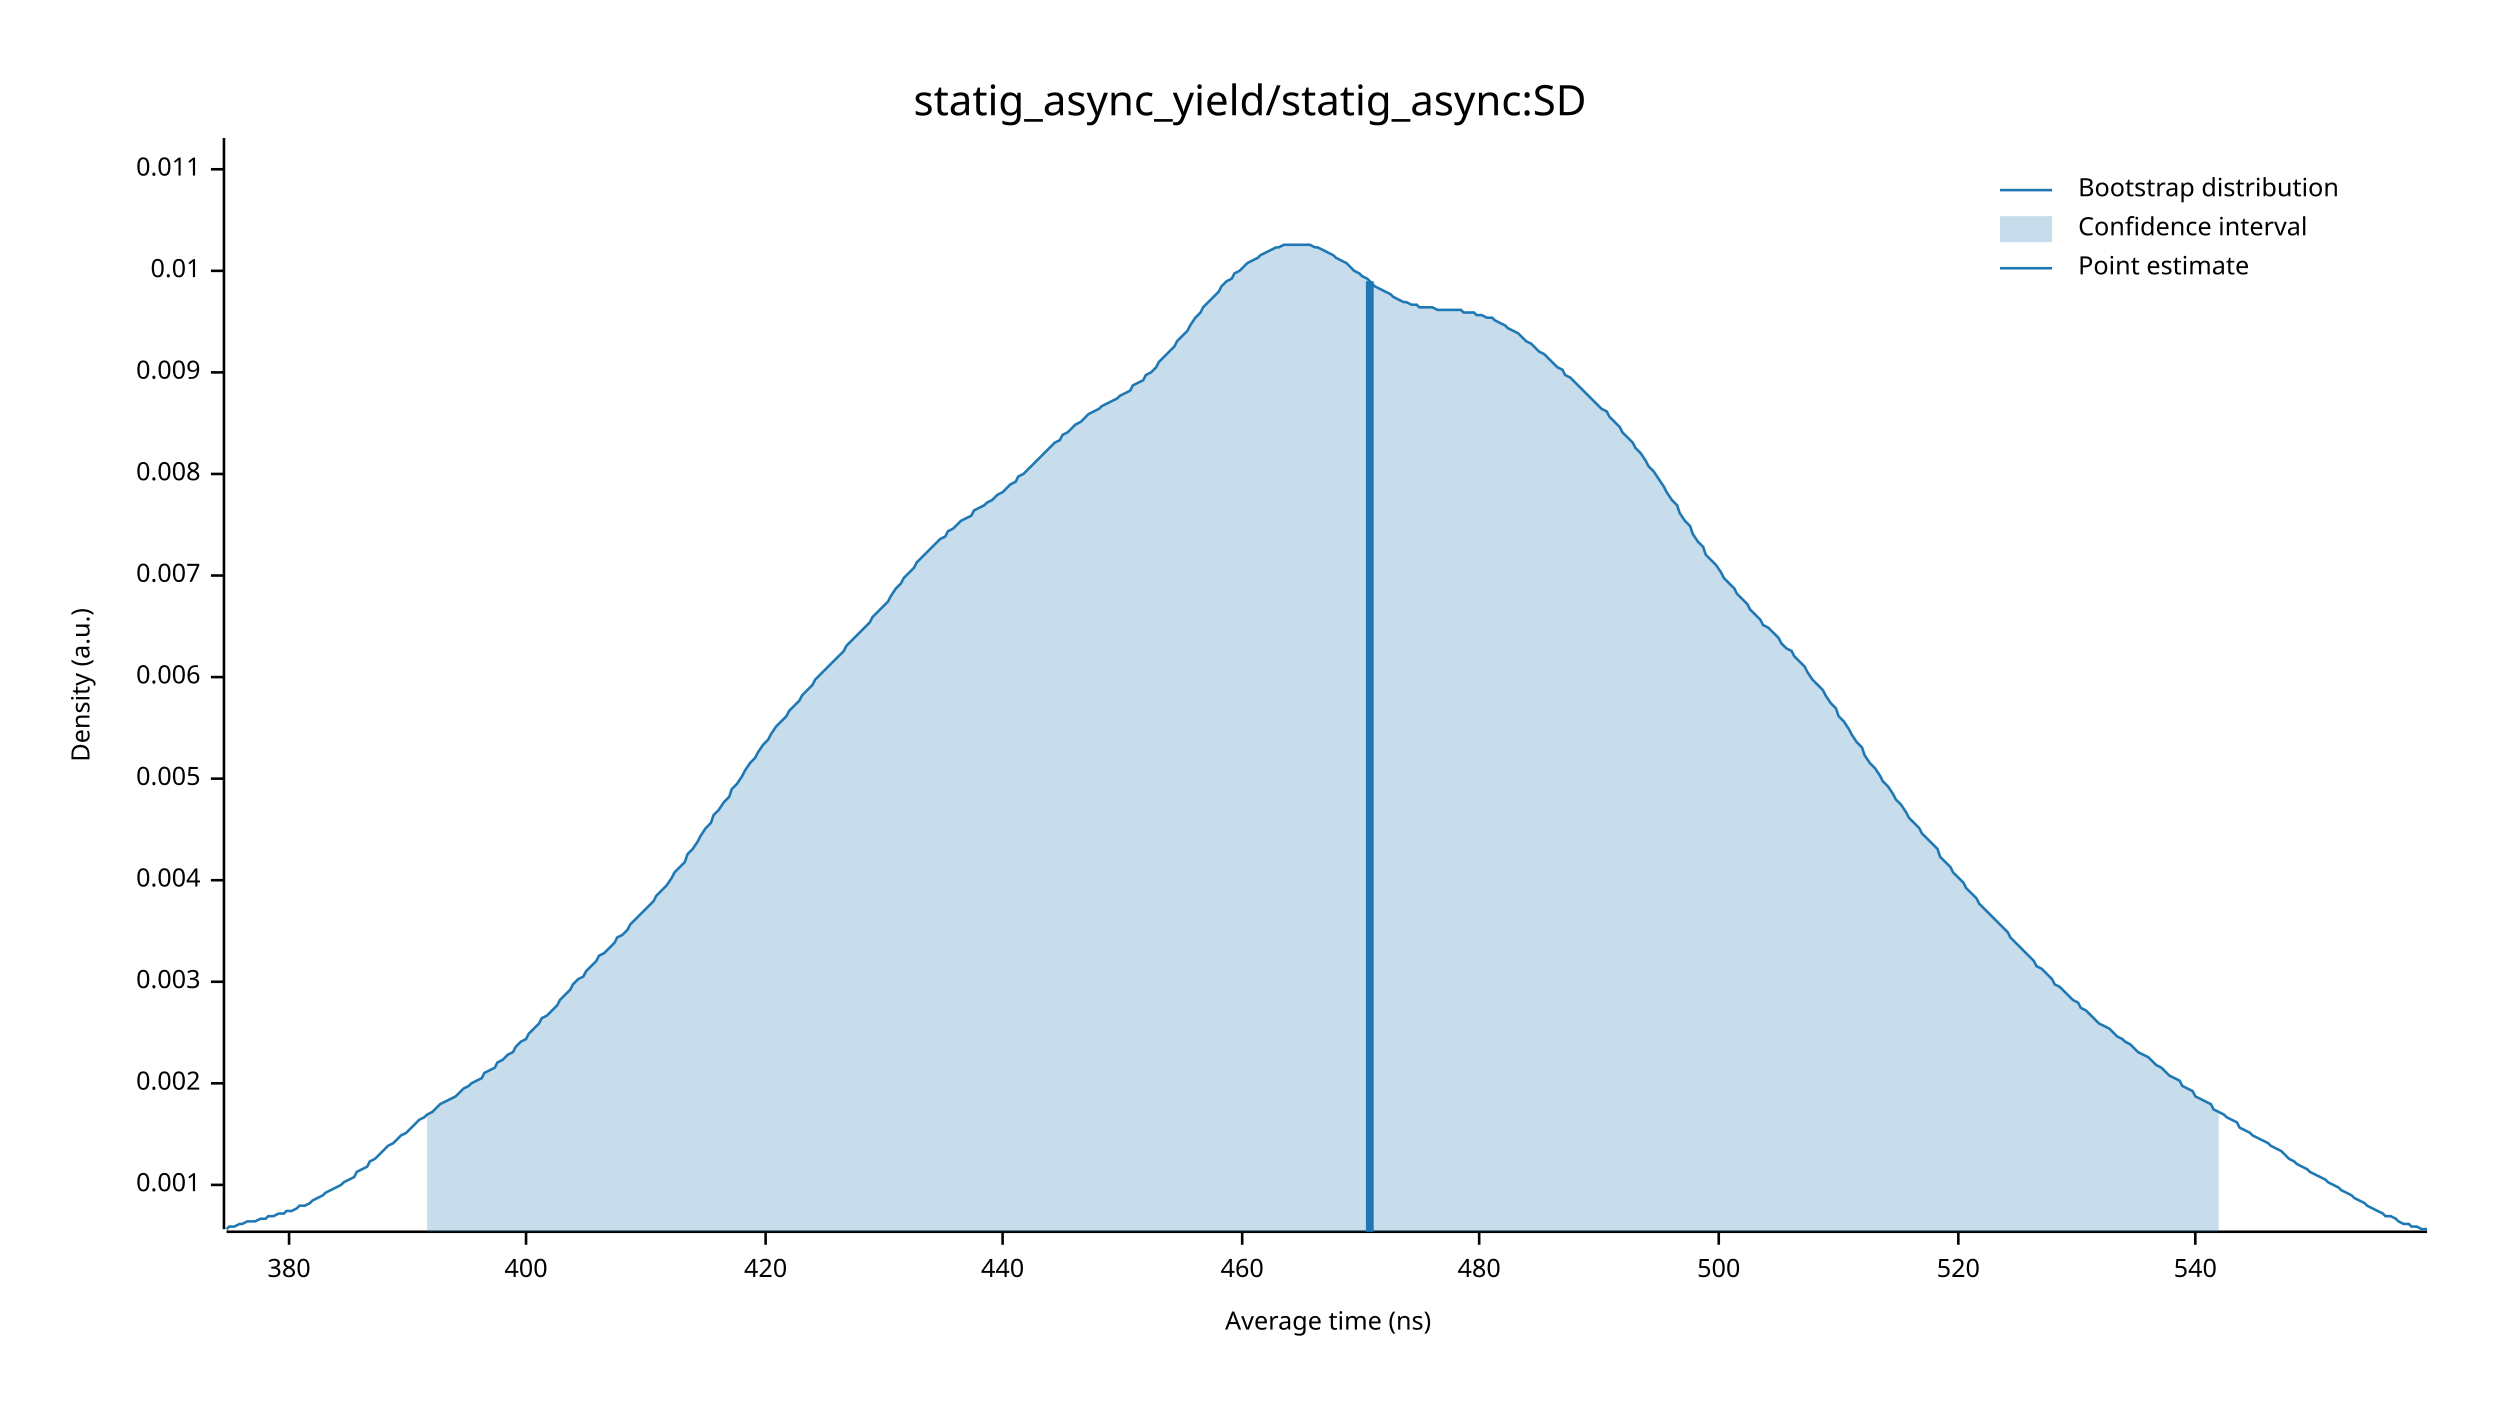
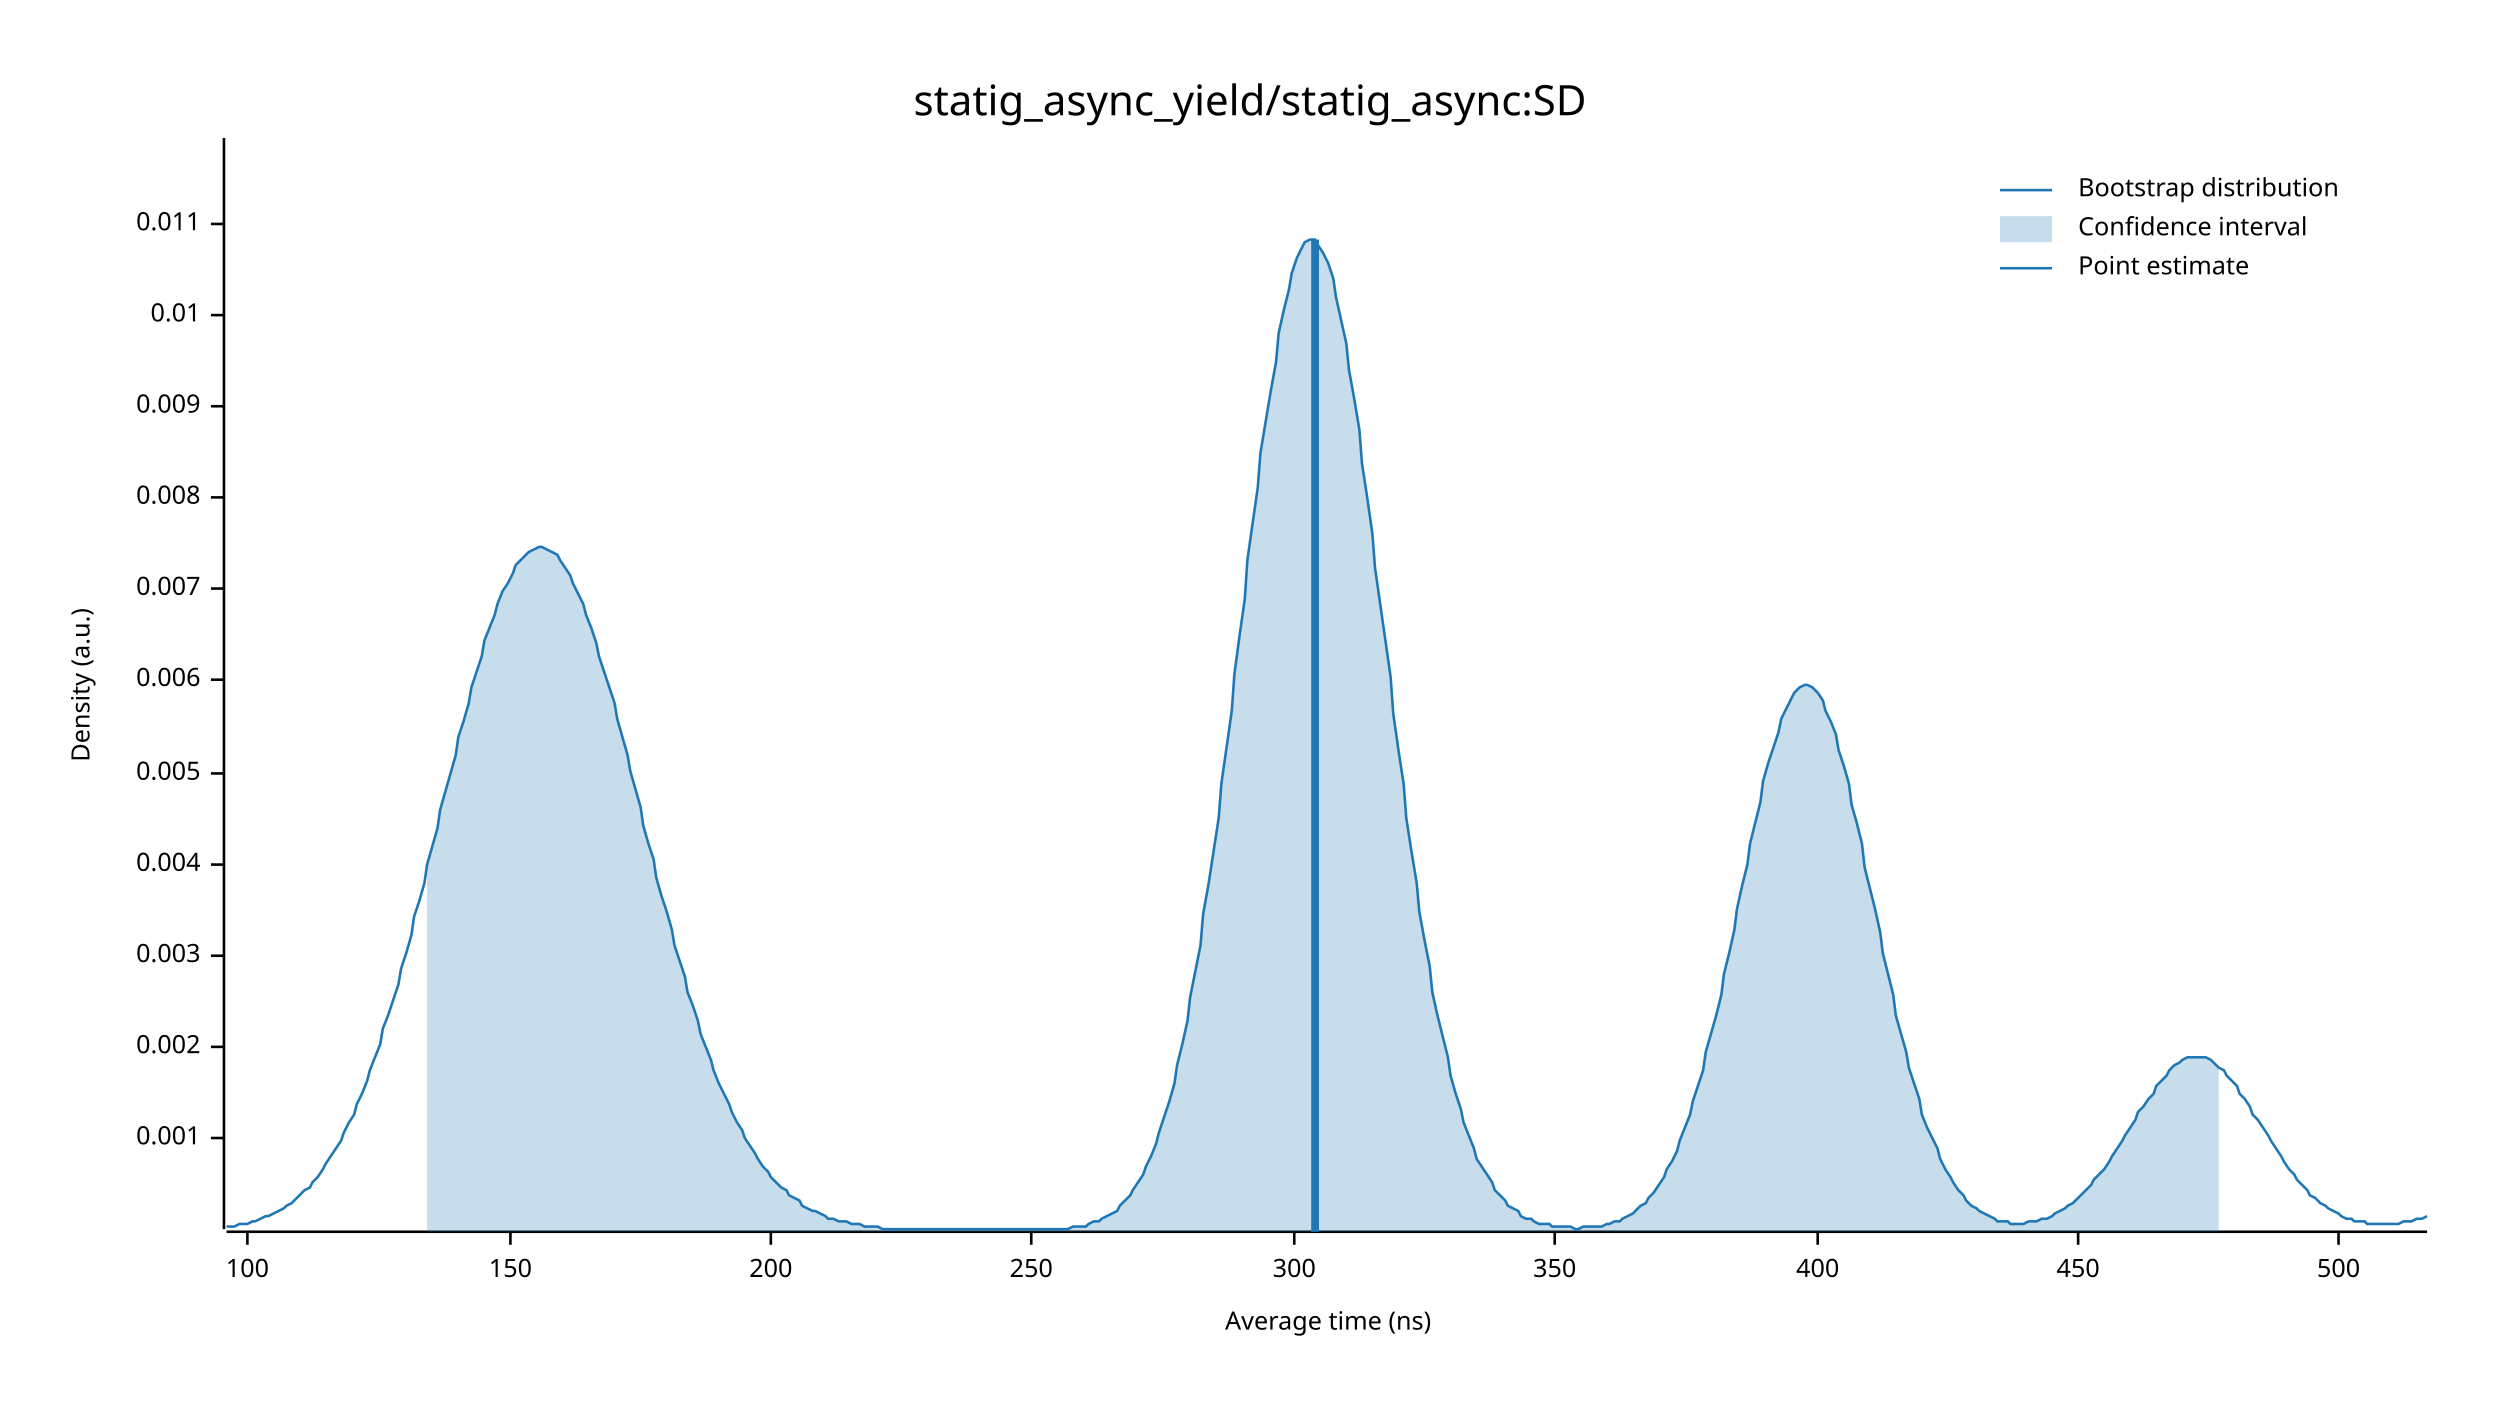
<svg xmlns="http://www.w3.org/2000/svg" width="960" height="540" viewBox="0 0 960 540">
  <text x="480" y="32" dy="0.76em" text-anchor="middle" font-family="sans-serif" font-size="16.129" opacity="1" fill="#000000">
statig_async_yield/statig_async:SD
</text>
  <text x="27" y="263" dy="0.76em" text-anchor="middle" font-family="sans-serif" font-size="9.677" opacity="1" fill="#000000" transform="rotate(270, 27, 263)">
Density (a.u.)
</text>
  <text x="510" y="513" dy="-0.5ex" text-anchor="middle" font-family="sans-serif" font-size="9.677" opacity="1" fill="#000000">
Average time (ns)
</text>
  <polyline fill="none" opacity="1" stroke="#000000" stroke-width="1" points="86,53 86,472 " />
-   <text x="77" y="455" dy="0.5ex" text-anchor="end" font-family="sans-serif" font-size="9.677" opacity="1" fill="#000000">
+   <text x="77" y="437" dy="0.5ex" text-anchor="end" font-family="sans-serif" font-size="9.677" opacity="1" fill="#000000">
0.001
</text>
-   <polyline fill="none" opacity="1" stroke="#000000" stroke-width="1" points="81,455 86,455 " />
-   <text x="77" y="416" dy="0.5ex" text-anchor="end" font-family="sans-serif" font-size="9.677" opacity="1" fill="#000000">
+   <polyline fill="none" opacity="1" stroke="#000000" stroke-width="1" points="81,437 86,437 " />
+   <text x="77" y="402" dy="0.5ex" text-anchor="end" font-family="sans-serif" font-size="9.677" opacity="1" fill="#000000">
0.002
</text>
-   <polyline fill="none" opacity="1" stroke="#000000" stroke-width="1" points="81,416 86,416 " />
-   <text x="77" y="377" dy="0.5ex" text-anchor="end" font-family="sans-serif" font-size="9.677" opacity="1" fill="#000000">
+   <polyline fill="none" opacity="1" stroke="#000000" stroke-width="1" points="81,402 86,402 " />
+   <text x="77" y="367" dy="0.5ex" text-anchor="end" font-family="sans-serif" font-size="9.677" opacity="1" fill="#000000">
0.003
</text>
-   <polyline fill="none" opacity="1" stroke="#000000" stroke-width="1" points="81,377 86,377 " />
-   <text x="77" y="338" dy="0.5ex" text-anchor="end" font-family="sans-serif" font-size="9.677" opacity="1" fill="#000000">
+   <polyline fill="none" opacity="1" stroke="#000000" stroke-width="1" points="81,367 86,367 " />
+   <text x="77" y="332" dy="0.5ex" text-anchor="end" font-family="sans-serif" font-size="9.677" opacity="1" fill="#000000">
0.004
</text>
-   <polyline fill="none" opacity="1" stroke="#000000" stroke-width="1" points="81,338 86,338 " />
-   <text x="77" y="299" dy="0.5ex" text-anchor="end" font-family="sans-serif" font-size="9.677" opacity="1" fill="#000000">
+   <polyline fill="none" opacity="1" stroke="#000000" stroke-width="1" points="81,332 86,332 " />
+   <text x="77" y="297" dy="0.5ex" text-anchor="end" font-family="sans-serif" font-size="9.677" opacity="1" fill="#000000">
0.005
</text>
-   <polyline fill="none" opacity="1" stroke="#000000" stroke-width="1" points="81,299 86,299 " />
-   <text x="77" y="260" dy="0.5ex" text-anchor="end" font-family="sans-serif" font-size="9.677" opacity="1" fill="#000000">
+   <polyline fill="none" opacity="1" stroke="#000000" stroke-width="1" points="81,297 86,297 " />
+   <text x="77" y="261" dy="0.5ex" text-anchor="end" font-family="sans-serif" font-size="9.677" opacity="1" fill="#000000">
0.006
</text>
-   <polyline fill="none" opacity="1" stroke="#000000" stroke-width="1" points="81,260 86,260 " />
-   <text x="77" y="221" dy="0.5ex" text-anchor="end" font-family="sans-serif" font-size="9.677" opacity="1" fill="#000000">
+   <polyline fill="none" opacity="1" stroke="#000000" stroke-width="1" points="81,261 86,261 " />
+   <text x="77" y="226" dy="0.5ex" text-anchor="end" font-family="sans-serif" font-size="9.677" opacity="1" fill="#000000">
0.007
</text>
-   <polyline fill="none" opacity="1" stroke="#000000" stroke-width="1" points="81,221 86,221 " />
-   <text x="77" y="182" dy="0.5ex" text-anchor="end" font-family="sans-serif" font-size="9.677" opacity="1" fill="#000000">
+   <polyline fill="none" opacity="1" stroke="#000000" stroke-width="1" points="81,226 86,226 " />
+   <text x="77" y="191" dy="0.5ex" text-anchor="end" font-family="sans-serif" font-size="9.677" opacity="1" fill="#000000">
0.008
</text>
-   <polyline fill="none" opacity="1" stroke="#000000" stroke-width="1" points="81,182 86,182 " />
-   <text x="77" y="143" dy="0.5ex" text-anchor="end" font-family="sans-serif" font-size="9.677" opacity="1" fill="#000000">
+   <polyline fill="none" opacity="1" stroke="#000000" stroke-width="1" points="81,191 86,191 " />
+   <text x="77" y="156" dy="0.5ex" text-anchor="end" font-family="sans-serif" font-size="9.677" opacity="1" fill="#000000">
0.009
</text>
-   <polyline fill="none" opacity="1" stroke="#000000" stroke-width="1" points="81,143 86,143 " />
-   <text x="77" y="104" dy="0.5ex" text-anchor="end" font-family="sans-serif" font-size="9.677" opacity="1" fill="#000000">
+   <polyline fill="none" opacity="1" stroke="#000000" stroke-width="1" points="81,156 86,156 " />
+   <text x="77" y="121" dy="0.5ex" text-anchor="end" font-family="sans-serif" font-size="9.677" opacity="1" fill="#000000">
0.01
</text>
-   <polyline fill="none" opacity="1" stroke="#000000" stroke-width="1" points="81,104 86,104 " />
-   <text x="77" y="65" dy="0.5ex" text-anchor="end" font-family="sans-serif" font-size="9.677" opacity="1" fill="#000000">
+   <polyline fill="none" opacity="1" stroke="#000000" stroke-width="1" points="81,121 86,121 " />
+   <text x="77" y="86" dy="0.5ex" text-anchor="end" font-family="sans-serif" font-size="9.677" opacity="1" fill="#000000">
0.011
</text>
-   <polyline fill="none" opacity="1" stroke="#000000" stroke-width="1" points="81,65 86,65 " />
+   <polyline fill="none" opacity="1" stroke="#000000" stroke-width="1" points="81,86 86,86 " />
  <polyline fill="none" opacity="1" stroke="#000000" stroke-width="1" points="87,473 932,473 " />
-   <text x="111" y="483" dy="0.76em" text-anchor="middle" font-family="sans-serif" font-size="9.677" opacity="1" fill="#000000">
- 380
+   <text x="95" y="483" dy="0.76em" text-anchor="middle" font-family="sans-serif" font-size="9.677" opacity="1" fill="#000000">
+ 100
</text>
-   <polyline fill="none" opacity="1" stroke="#000000" stroke-width="1" points="111,473 111,478 " />
-   <text x="202" y="483" dy="0.76em" text-anchor="middle" font-family="sans-serif" font-size="9.677" opacity="1" fill="#000000">
+   <polyline fill="none" opacity="1" stroke="#000000" stroke-width="1" points="95,473 95,478 " />
+   <text x="196" y="483" dy="0.76em" text-anchor="middle" font-family="sans-serif" font-size="9.677" opacity="1" fill="#000000">
+ 150
+ </text>
+   <polyline fill="none" opacity="1" stroke="#000000" stroke-width="1" points="196,473 196,478 " />
+   <text x="296" y="483" dy="0.76em" text-anchor="middle" font-family="sans-serif" font-size="9.677" opacity="1" fill="#000000">
+ 200
+ </text>
+   <polyline fill="none" opacity="1" stroke="#000000" stroke-width="1" points="296,473 296,478 " />
+   <text x="396" y="483" dy="0.76em" text-anchor="middle" font-family="sans-serif" font-size="9.677" opacity="1" fill="#000000">
+ 250
+ </text>
+   <polyline fill="none" opacity="1" stroke="#000000" stroke-width="1" points="396,473 396,478 " />
+   <text x="497" y="483" dy="0.76em" text-anchor="middle" font-family="sans-serif" font-size="9.677" opacity="1" fill="#000000">
+ 300
+ </text>
+   <polyline fill="none" opacity="1" stroke="#000000" stroke-width="1" points="497,473 497,478 " />
+   <text x="597" y="483" dy="0.76em" text-anchor="middle" font-family="sans-serif" font-size="9.677" opacity="1" fill="#000000">
+ 350
+ </text>
+   <polyline fill="none" opacity="1" stroke="#000000" stroke-width="1" points="597,473 597,478 " />
+   <text x="698" y="483" dy="0.76em" text-anchor="middle" font-family="sans-serif" font-size="9.677" opacity="1" fill="#000000">
400
</text>
-   <polyline fill="none" opacity="1" stroke="#000000" stroke-width="1" points="202,473 202,478 " />
-   <text x="294" y="483" dy="0.76em" text-anchor="middle" font-family="sans-serif" font-size="9.677" opacity="1" fill="#000000">
- 420
+   <polyline fill="none" opacity="1" stroke="#000000" stroke-width="1" points="698,473 698,478 " />
+   <text x="798" y="483" dy="0.76em" text-anchor="middle" font-family="sans-serif" font-size="9.677" opacity="1" fill="#000000">
+ 450
</text>
-   <polyline fill="none" opacity="1" stroke="#000000" stroke-width="1" points="294,473 294,478 " />
-   <text x="385" y="483" dy="0.76em" text-anchor="middle" font-family="sans-serif" font-size="9.677" opacity="1" fill="#000000">
- 440
- </text>
-   <polyline fill="none" opacity="1" stroke="#000000" stroke-width="1" points="385,473 385,478 " />
-   <text x="477" y="483" dy="0.76em" text-anchor="middle" font-family="sans-serif" font-size="9.677" opacity="1" fill="#000000">
- 460
- </text>
-   <polyline fill="none" opacity="1" stroke="#000000" stroke-width="1" points="477,473 477,478 " />
-   <text x="568" y="483" dy="0.76em" text-anchor="middle" font-family="sans-serif" font-size="9.677" opacity="1" fill="#000000">
- 480
- </text>
-   <polyline fill="none" opacity="1" stroke="#000000" stroke-width="1" points="568,473 568,478 " />
-   <text x="660" y="483" dy="0.76em" text-anchor="middle" font-family="sans-serif" font-size="9.677" opacity="1" fill="#000000">
+   <polyline fill="none" opacity="1" stroke="#000000" stroke-width="1" points="798,473 798,478 " />
+   <text x="898" y="483" dy="0.76em" text-anchor="middle" font-family="sans-serif" font-size="9.677" opacity="1" fill="#000000">
500
</text>
-   <polyline fill="none" opacity="1" stroke="#000000" stroke-width="1" points="660,473 660,478 " />
-   <text x="752" y="483" dy="0.76em" text-anchor="middle" font-family="sans-serif" font-size="9.677" opacity="1" fill="#000000">
- 520
- </text>
-   <polyline fill="none" opacity="1" stroke="#000000" stroke-width="1" points="752,473 752,478 " />
-   <text x="843" y="483" dy="0.76em" text-anchor="middle" font-family="sans-serif" font-size="9.677" opacity="1" fill="#000000">
- 540
- </text>
-   <polyline fill="none" opacity="1" stroke="#000000" stroke-width="1" points="843,473 843,478 " />
-   <polyline fill="none" opacity="1" stroke="#1F78B4" stroke-width="1" points="87,472 88,471 90,471 92,470 93,470 95,469 97,469 98,469 100,468 102,468 103,467 105,467 107,466 109,466 110,465 112,465 114,464 115,463 117,463 119,462 120,461 122,460 124,459 125,458 127,457 129,456 131,455 132,454 134,453 136,452 137,450 139,449 141,448 142,446 144,445 146,443 147,442 149,440 151,439 153,437 154,436 156,435 158,433 159,432 161,430 163,429 164,428 166,427 168,425 169,424 171,423 173,422 175,421 176,420 178,418 180,417 181,416 183,415 185,414 186,412 188,411 190,410 191,408 193,407 195,405 197,404 198,402 200,400 202,399 203,397 205,395 207,393 208,391 210,390 212,388 214,386 215,384 217,382 219,380 220,378 222,376 224,375 225,373 227,371 229,369 230,367 232,366 234,364 236,362 237,360 239,359 241,357 242,355 244,353 246,351 247,350 249,348 251,346 252,344 254,342 256,340 258,337 259,335 261,333 263,331 264,328 266,326 268,323 269,321 271,318 273,316 274,313 276,311 278,308 280,306 281,303 283,301 285,298 286,296 288,293 290,291 291,289 293,286 295,284 296,282 298,279 300,277 302,275 303,273 305,271 307,269 308,267 310,265 312,263 313,261 315,259 317,257 318,256 320,254 322,252 324,250 325,248 327,246 329,244 330,243 332,241 334,239 335,237 337,235 339,233 341,231 342,229 344,226 346,224 347,222 349,220 351,218 352,216 354,214 356,212 357,211 359,209 361,207 363,206 364,204 366,203 368,201 369,200 371,199 373,198 374,196 376,195 378,194 379,193 381,192 383,190 385,189 386,188 388,186 390,185 391,183 393,182 395,180 396,179 398,177 400,175 401,174 403,172 405,170 407,169 408,167 410,166 412,164 413,163 415,162 417,160 418,159 420,158 422,157 423,156 425,155 427,154 429,153 430,152 432,151 434,150 435,148 437,147 439,146 440,144 442,143 444,141 445,139 447,137 449,135 451,133 452,131 454,129 456,127 457,125 459,122 461,120 462,118 464,116 466,114 468,112 469,110 471,108 473,107 474,105 476,104 478,102 479,101 481,100 483,99 484,98 486,97 488,96 490,95 491,95 493,94 495,94 496,94 498,94 500,94 501,94 503,94 505,95 506,95 508,96 510,97 512,98 513,99 515,100 517,101 518,102 520,104 522,105 523,106 525,107 527,109 528,110 530,111 532,112 534,113 535,114 537,115 539,116 540,116 542,117 544,117 545,118 547,118 549,118 550,118 552,119 554,119 556,119 557,119 559,119 561,119 562,120 564,120 566,120 567,121 569,121 571,122 573,122 574,123 576,124 578,125 579,126 581,127 583,128 584,129 586,131 588,132 589,133 591,135 593,136 595,138 596,139 598,141 600,142 601,144 603,145 605,147 606,148 608,150 610,152 611,153 613,155 615,157 617,158 618,160 620,162 622,164 623,166 625,168 627,170 628,172 630,174 632,177 633,179 635,181 637,184 639,187 640,189 642,192 644,194 645,197 647,200 649,202 650,205 652,208 654,210 655,213 657,215 659,217 661,220 662,222 664,224 666,226 667,228 669,230 671,232 672,234 674,236 676,238 677,240 679,241 681,243 683,245 684,247 686,249 688,250 689,252 691,254 693,256 694,258 696,261 698,263 700,265 701,267 703,270 705,272 706,275 708,277 710,280 711,282 713,285 715,287 716,290 718,293 720,295 722,298 723,300 725,302 727,305 728,307 730,309 732,312 733,314 735,316 737,318 738,320 740,322 742,324 744,326 745,329 747,331 749,333 750,335 752,337 754,339 755,341 757,343 759,345 760,347 762,349 764,351 766,353 767,354 769,356 771,358 772,360 774,362 776,364 777,365 779,367 781,369 782,371 784,372 786,374 788,376 789,378 791,379 793,381 794,382 796,384 798,385 799,387 801,388 803,390 804,391 806,393 808,394 810,395 811,396 813,398 815,399 816,400 818,401 820,403 821,404 823,405 825,406 827,408 828,409 830,410 832,412 833,413 835,414 837,415 838,417 840,418 842,419 843,421 845,422 847,423 849,424 850,426 852,427 854,428 855,429 857,430 859,431 860,433 862,434 864,435 865,436 867,437 869,438 871,439 872,440 874,441 876,442 877,443 879,445 881,446 882,447 884,448 886,449 887,450 889,451 891,452 893,453 894,454 896,455 898,456 899,457 901,458 903,459 904,460 906,461 908,462 909,463 911,464 913,465 915,466 916,467 918,467 920,468 921,469 923,470 925,470 926,471 928,471 930,472 932,472 " />
-   <polygon opacity="0.25" fill="#1F78B4" points="164,428 166,427 168,425 169,424 171,423 173,422 175,421 176,420 178,418 180,417 181,416 183,415 185,414 186,412 188,411 190,410 191,408 193,407 195,405 197,404 198,402 200,400 202,399 203,397 205,395 207,393 208,391 210,390 212,388 214,386 215,384 217,382 219,380 220,378 222,376 224,375 225,373 227,371 229,369 230,367 232,366 234,364 236,362 237,360 239,359 241,357 242,355 244,353 246,351 247,350 249,348 251,346 252,344 254,342 256,340 258,337 259,335 261,333 263,331 264,328 266,326 268,323 269,321 271,318 273,316 274,313 276,311 278,308 280,306 281,303 283,301 285,298 286,296 288,293 290,291 291,289 293,286 295,284 296,282 298,279 300,277 302,275 303,273 305,271 307,269 308,267 310,265 312,263 313,261 315,259 317,257 318,256 320,254 322,252 324,250 325,248 327,246 329,244 330,243 332,241 334,239 335,237 337,235 339,233 341,231 342,229 344,226 346,224 347,222 349,220 351,218 352,216 354,214 356,212 357,211 359,209 361,207 363,206 364,204 366,203 368,201 369,200 371,199 373,198 374,196 376,195 378,194 379,193 381,192 383,190 385,189 386,188 388,186 390,185 391,183 393,182 395,180 396,179 398,177 400,175 401,174 403,172 405,170 407,169 408,167 410,166 412,164 413,163 415,162 417,160 418,159 420,158 422,157 423,156 425,155 427,154 429,153 430,152 432,151 434,150 435,148 437,147 439,146 440,144 442,143 444,141 445,139 447,137 449,135 451,133 452,131 454,129 456,127 457,125 459,122 461,120 462,118 464,116 466,114 468,112 469,110 471,108 473,107 474,105 476,104 478,102 479,101 481,100 483,99 484,98 486,97 488,96 490,95 491,95 493,94 495,94 496,94 498,94 500,94 501,94 503,94 505,95 506,95 508,96 510,97 512,98 513,99 515,100 517,101 518,102 520,104 522,105 523,106 525,107 527,109 528,110 530,111 532,112 534,113 535,114 537,115 539,116 540,116 542,117 544,117 545,118 547,118 549,118 550,118 552,119 554,119 556,119 557,119 559,119 561,119 562,120 564,120 566,120 567,121 569,121 571,122 573,122 574,123 576,124 578,125 579,126 581,127 583,128 584,129 586,131 588,132 589,133 591,135 593,136 595,138 596,139 598,141 600,142 601,144 603,145 605,147 606,148 608,150 610,152 611,153 613,155 615,157 617,158 618,160 620,162 622,164 623,166 625,168 627,170 628,172 630,174 632,177 633,179 635,181 637,184 639,187 640,189 642,192 644,194 645,197 647,200 649,202 650,205 652,208 654,210 655,213 657,215 659,217 661,220 662,222 664,224 666,226 667,228 669,230 671,232 672,234 674,236 676,238 677,240 679,241 681,243 683,245 684,247 686,249 688,250 689,252 691,254 693,256 694,258 696,261 698,263 700,265 701,267 703,270 705,272 706,275 708,277 710,280 711,282 713,285 715,287 716,290 718,293 720,295 722,298 723,300 725,302 727,305 728,307 730,309 732,312 733,314 735,316 737,318 738,320 740,322 742,324 744,326 745,329 747,331 749,333 750,335 752,337 754,339 755,341 757,343 759,345 760,347 762,349 764,351 766,353 767,354 769,356 771,358 772,360 774,362 776,364 777,365 779,367 781,369 782,371 784,372 786,374 788,376 789,378 791,379 793,381 794,382 796,384 798,385 799,387 801,388 803,390 804,391 806,393 808,394 810,395 811,396 813,398 815,399 816,400 818,401 820,403 821,404 823,405 825,406 827,408 828,409 830,410 832,412 833,413 835,414 837,415 838,417 840,418 842,419 843,421 845,422 847,423 849,424 850,426 852,427 852,473 164,473 " />
-   <polyline fill="none" opacity="1" stroke="#1F78B4" stroke-width="3" points="526,473 526,108 " />
+   <polyline fill="none" opacity="1" stroke="#000000" stroke-width="1" points="898,473 898,478 " />
+   <polyline fill="none" opacity="1" stroke="#1F78B4" stroke-width="1" points="87,471 88,471 90,471 92,470 93,470 95,470 97,469 98,469 100,468 102,467 103,467 105,466 107,465 109,464 110,463 112,462 114,460 115,459 117,457 119,456 120,454 122,452 124,449 125,447 127,444 129,441 131,438 132,435 134,431 136,428 137,424 139,420 141,415 142,411 144,406 146,401 147,395 149,390 151,384 153,378 154,372 156,366 158,359 159,352 161,346 163,339 164,332 166,325 168,318 169,311 171,304 173,297 175,290 176,283 178,277 180,270 181,264 183,258 185,252 186,246 188,241 190,236 191,232 193,227 195,224 197,220 198,217 200,215 202,213 203,212 205,211 207,210 208,210 210,211 212,212 214,213 215,215 217,218 219,221 220,224 222,228 224,232 225,236 227,241 229,247 230,252 232,258 234,264 236,270 237,276 239,283 241,290 242,296 244,303 246,310 247,317 249,324 251,330 252,337 254,344 256,350 258,357 259,363 261,369 263,375 264,381 266,386 268,392 269,397 271,402 273,407 274,411 276,416 278,420 280,424 281,427 283,431 285,434 286,437 288,440 290,443 291,445 293,448 295,450 296,452 298,454 300,456 302,457 303,459 305,460 307,461 308,463 310,464 312,465 313,465 315,466 317,467 318,468 320,468 322,469 324,469 325,469 327,470 329,470 330,470 332,471 334,471 335,471 337,471 339,472 341,472 342,472 344,472 346,472 347,472 349,472 351,472 352,472 354,472 356,472 357,472 359,472 361,472 363,472 364,472 366,472 368,472 369,472 371,472 373,472 374,472 376,472 378,472 379,472 381,472 383,472 385,472 386,472 388,472 390,472 391,472 393,472 395,472 396,472 398,472 400,472 401,472 403,472 405,472 407,472 408,472 410,472 412,471 413,471 415,471 417,471 418,470 420,469 422,469 423,468 425,467 427,466 429,465 430,463 432,461 434,459 435,457 437,454 439,451 440,448 442,444 444,439 445,435 447,429 449,423 451,416 452,409 454,401 456,392 457,383 459,373 461,363 462,351 464,340 466,327 468,314 469,301 471,287 473,273 474,259 476,244 478,230 479,215 481,201 483,187 484,174 486,162 488,150 490,139 491,128 493,119 495,111 496,105 498,99 500,95 501,93 503,92 505,92 506,94 508,97 510,101 512,107 513,114 515,123 517,132 518,142 520,153 522,165 523,178 525,191 527,205 528,218 530,232 532,246 534,260 535,274 537,288 539,301 540,314 542,327 544,339 545,350 547,361 549,371 550,381 552,390 554,398 556,406 557,413 559,420 561,426 562,431 564,436 566,441 567,445 569,448 571,451 573,454 574,457 576,459 578,461 579,463 581,464 583,465 584,467 586,468 588,468 589,469 591,470 593,470 595,470 596,471 598,471 600,471 601,471 603,471 605,472 606,472 608,471 610,471 611,471 613,471 615,471 617,470 618,470 620,469 622,469 623,468 625,467 627,466 628,465 630,463 632,462 633,460 635,458 637,455 639,452 640,449 642,446 644,442 645,438 647,433 649,428 650,423 652,417 654,411 655,404 657,397 659,390 661,382 662,374 664,366 666,357 667,349 669,340 671,332 672,324 674,316 676,308 677,300 679,293 681,287 683,281 684,276 686,272 688,268 689,266 691,264 693,263 694,263 696,264 698,266 700,269 701,273 703,277 705,282 706,288 708,294 710,301 711,309 713,316 715,324 716,333 718,341 720,349 722,358 723,366 725,374 727,382 728,390 730,397 732,404 733,410 735,416 737,422 738,428 740,433 742,437 744,441 745,445 747,449 749,452 750,454 752,457 754,459 755,461 757,463 759,464 760,465 762,466 764,467 766,468 767,469 769,469 771,469 772,470 774,470 776,470 777,470 779,469 781,469 782,469 784,468 786,468 788,467 789,466 791,465 793,464 794,463 796,462 798,460 799,459 801,457 803,455 804,453 806,451 808,449 810,446 811,444 813,441 815,438 816,436 818,433 820,430 821,427 823,425 825,422 827,420 828,417 830,415 832,413 833,411 835,409 837,408 838,407 840,406 842,406 843,406 845,406 847,406 849,407 850,408 852,410 854,411 855,413 857,415 859,417 860,420 862,422 864,425 865,428 867,430 869,433 871,436 872,438 874,441 876,444 877,446 879,449 881,451 882,453 884,455 886,457 887,459 889,460 891,462 893,463 894,464 896,465 898,466 899,467 901,468 903,468 904,469 906,469 908,469 909,470 911,470 913,470 915,470 916,470 918,470 920,470 921,470 923,469 925,469 926,469 928,468 930,468 932,467 " />
+   <polygon opacity="0.25" fill="#1F78B4" points="164,332 166,325 168,318 169,311 171,304 173,297 175,290 176,283 178,277 180,270 181,264 183,258 185,252 186,246 188,241 190,236 191,232 193,227 195,224 197,220 198,217 200,215 202,213 203,212 205,211 207,210 208,210 210,211 212,212 214,213 215,215 217,218 219,221 220,224 222,228 224,232 225,236 227,241 229,247 230,252 232,258 234,264 236,270 237,276 239,283 241,290 242,296 244,303 246,310 247,317 249,324 251,330 252,337 254,344 256,350 258,357 259,363 261,369 263,375 264,381 266,386 268,392 269,397 271,402 273,407 274,411 276,416 278,420 280,424 281,427 283,431 285,434 286,437 288,440 290,443 291,445 293,448 295,450 296,452 298,454 300,456 302,457 303,459 305,460 307,461 308,463 310,464 312,465 313,465 315,466 317,467 318,468 320,468 322,469 324,469 325,469 327,470 329,470 330,470 332,471 334,471 335,471 337,471 339,472 341,472 342,472 344,472 346,472 347,472 349,472 351,472 352,472 354,472 356,472 357,472 359,472 361,472 363,472 364,472 366,472 368,472 369,472 371,472 373,472 374,472 376,472 378,472 379,472 381,472 383,472 385,472 386,472 388,472 390,472 391,472 393,472 395,472 396,472 398,472 400,472 401,472 403,472 405,472 407,472 408,472 410,472 412,471 413,471 415,471 417,471 418,470 420,469 422,469 423,468 425,467 427,466 429,465 430,463 432,461 434,459 435,457 437,454 439,451 440,448 442,444 444,439 445,435 447,429 449,423 451,416 452,409 454,401 456,392 457,383 459,373 461,363 462,351 464,340 466,327 468,314 469,301 471,287 473,273 474,259 476,244 478,230 479,215 481,201 483,187 484,174 486,162 488,150 490,139 491,128 493,119 495,111 496,105 498,99 500,95 501,93 503,92 505,92 506,94 508,97 510,101 512,107 513,114 515,123 517,132 518,142 520,153 522,165 523,178 525,191 527,205 528,218 530,232 532,246 534,260 535,274 537,288 539,301 540,314 542,327 544,339 545,350 547,361 549,371 550,381 552,390 554,398 556,406 557,413 559,420 561,426 562,431 564,436 566,441 567,445 569,448 571,451 573,454 574,457 576,459 578,461 579,463 581,464 583,465 584,467 586,468 588,468 589,469 591,470 593,470 595,470 596,471 598,471 600,471 601,471 603,471 605,472 606,472 608,471 610,471 611,471 613,471 615,471 617,470 618,470 620,469 622,469 623,468 625,467 627,466 628,465 630,463 632,462 633,460 635,458 637,455 639,452 640,449 642,446 644,442 645,438 647,433 649,428 650,423 652,417 654,411 655,404 657,397 659,390 661,382 662,374 664,366 666,357 667,349 669,340 671,332 672,324 674,316 676,308 677,300 679,293 681,287 683,281 684,276 686,272 688,268 689,266 691,264 693,263 694,263 696,264 698,266 700,269 701,273 703,277 705,282 706,288 708,294 710,301 711,309 713,316 715,324 716,333 718,341 720,349 722,358 723,366 725,374 727,382 728,390 730,397 732,404 733,410 735,416 737,422 738,428 740,433 742,437 744,441 745,445 747,449 749,452 750,454 752,457 754,459 755,461 757,463 759,464 760,465 762,466 764,467 766,468 767,469 769,469 771,469 772,470 774,470 776,470 777,470 779,469 781,469 782,469 784,468 786,468 788,467 789,466 791,465 793,464 794,463 796,462 798,460 799,459 801,457 803,455 804,453 806,451 808,449 810,446 811,444 813,441 815,438 816,436 818,433 820,430 821,427 823,425 825,422 827,420 828,417 830,415 832,413 833,411 835,409 837,408 838,407 840,406 842,406 843,406 845,406 847,406 849,407 850,408 852,410 852,473 164,473 " />
+   <polyline fill="none" opacity="1" stroke="#1F78B4" stroke-width="3" points="505,473 505,92 " />
  <text x="798" y="68" dy="0.76em" text-anchor="start" font-family="sans-serif" font-size="9.677" opacity="1" fill="#000000">
Bootstrap distribution
</text>
  <text x="798" y="83" dy="0.76em" text-anchor="start" font-family="sans-serif" font-size="9.677" opacity="1" fill="#000000">
Confidence interval
</text>
  <text x="798" y="98" dy="0.76em" text-anchor="start" font-family="sans-serif" font-size="9.677" opacity="1" fill="#000000">
Point estimate
</text>
  <polyline fill="none" opacity="1" stroke="#1F78B4" stroke-width="1" points="768,73 788,73 " />
  <rect x="768" y="83" width="20" height="10" opacity="0.25" fill="#1F78B4" stroke="none" />
  <polyline fill="none" opacity="1" stroke="#1F78B4" stroke-width="1" points="768,103 788,103 " />
</svg>
